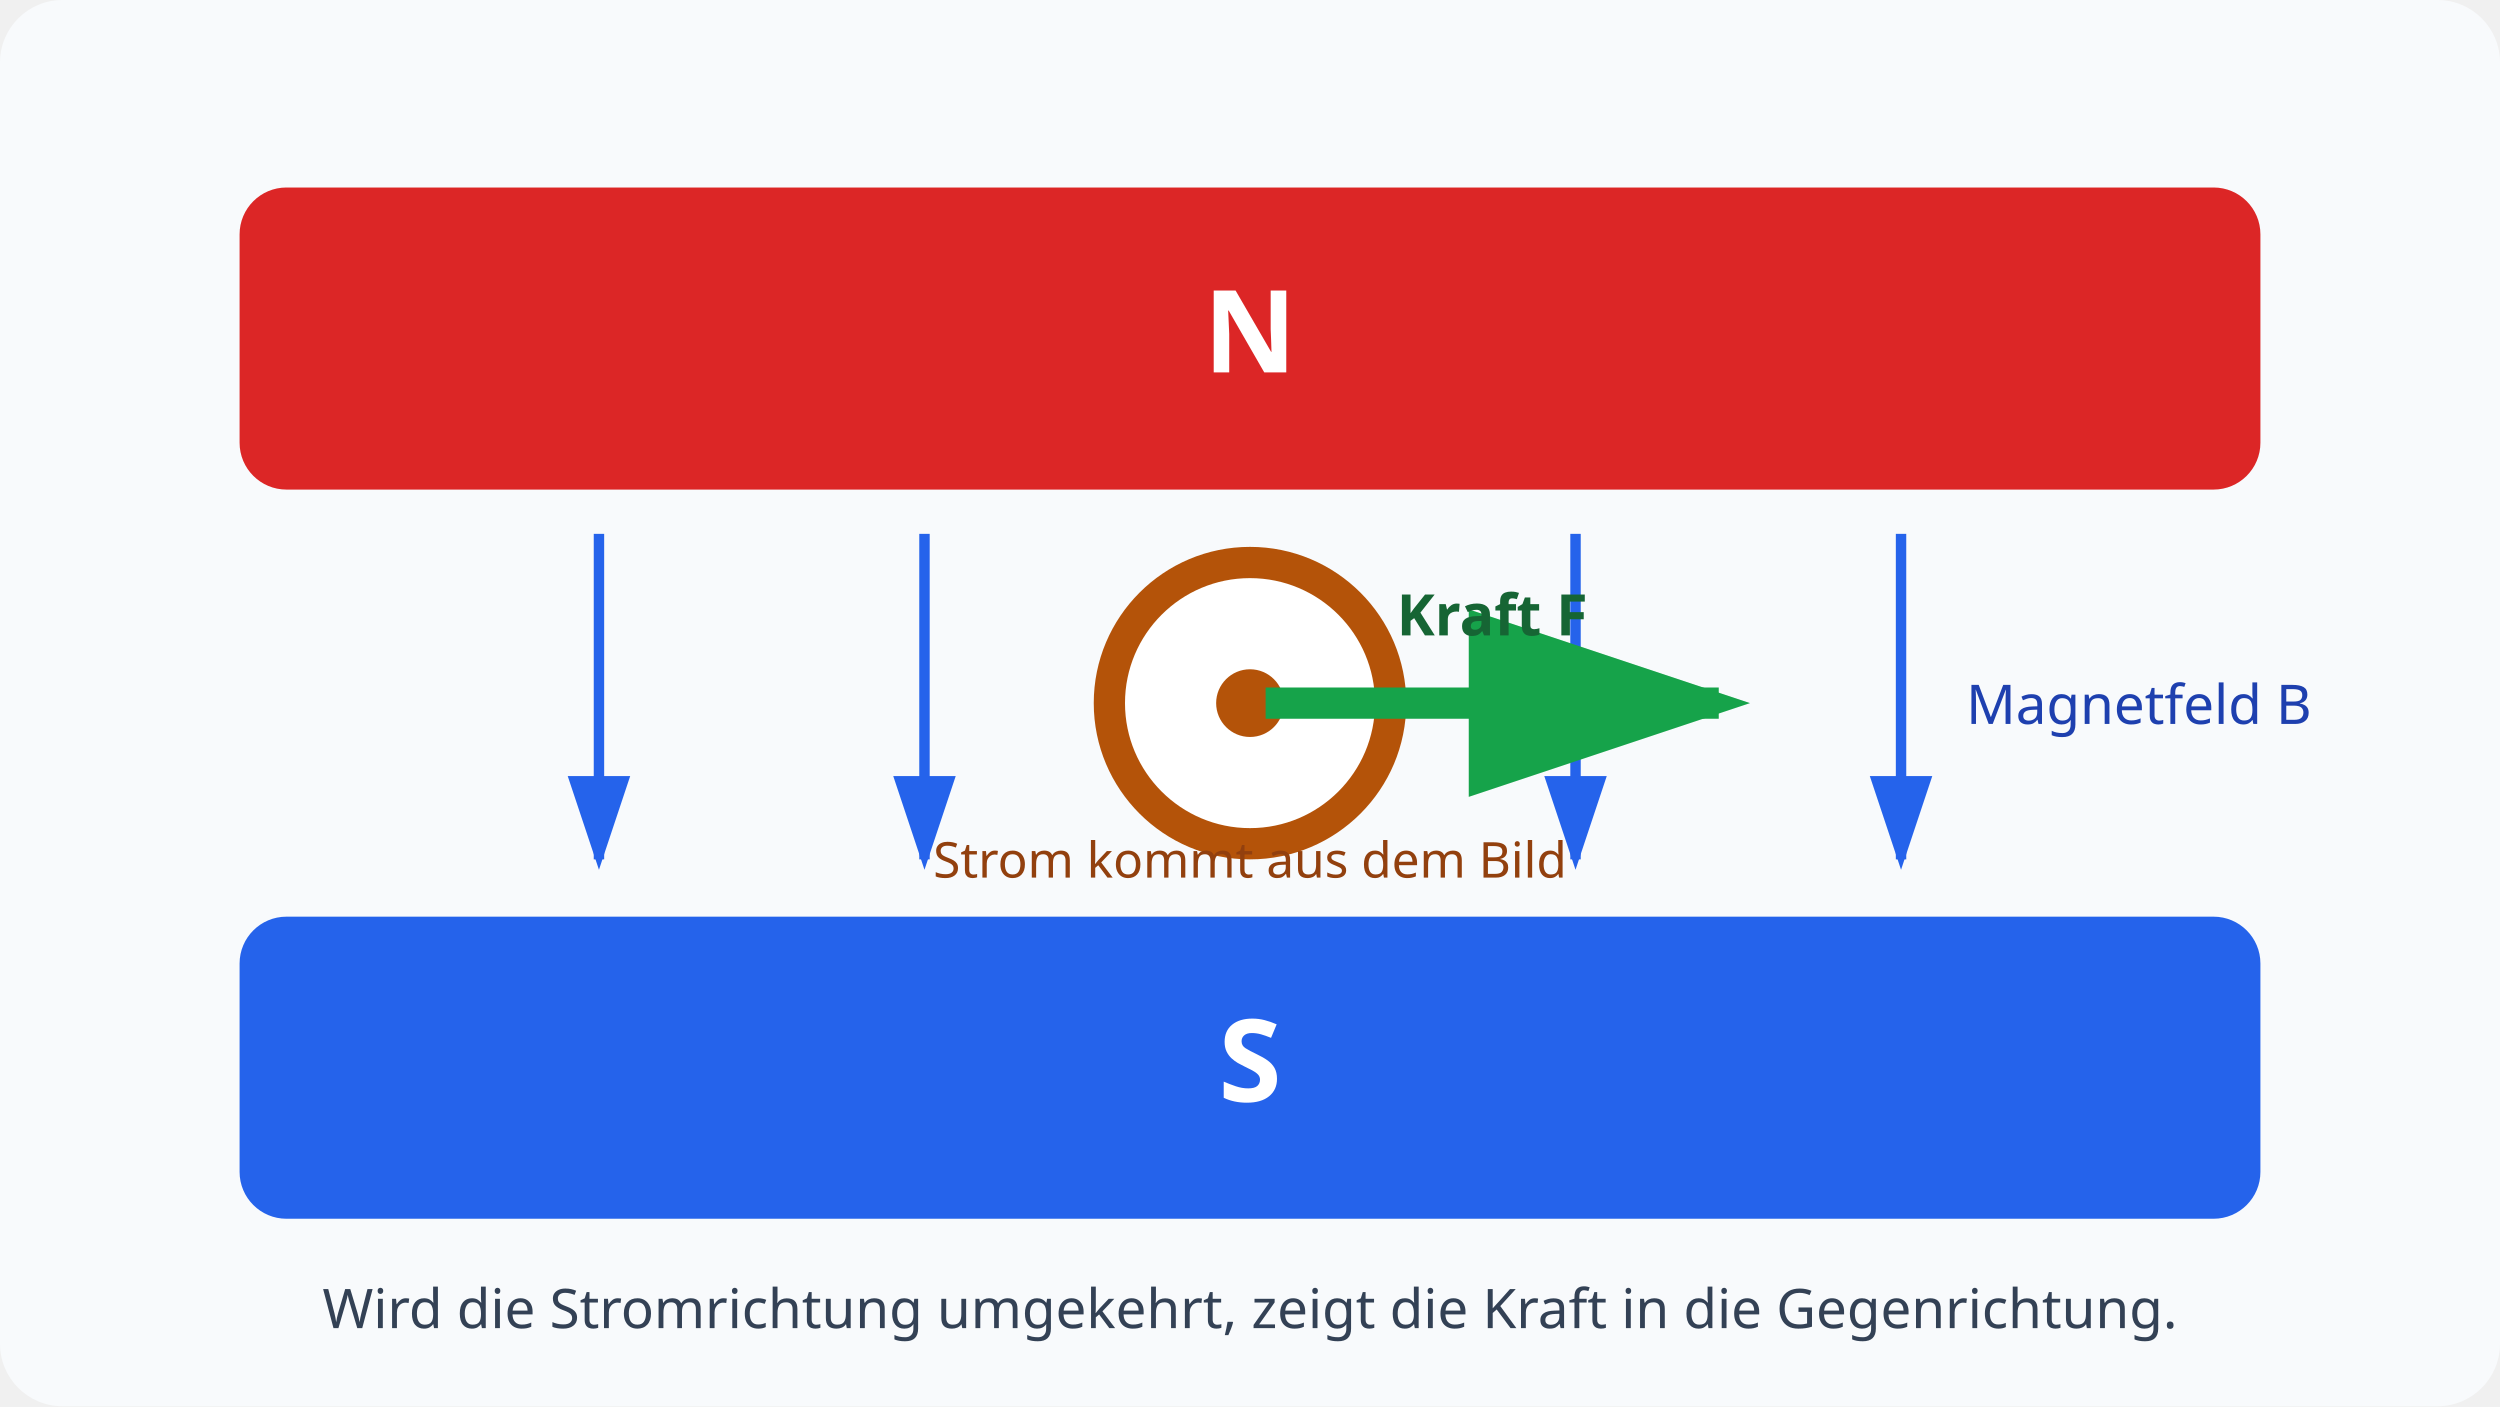
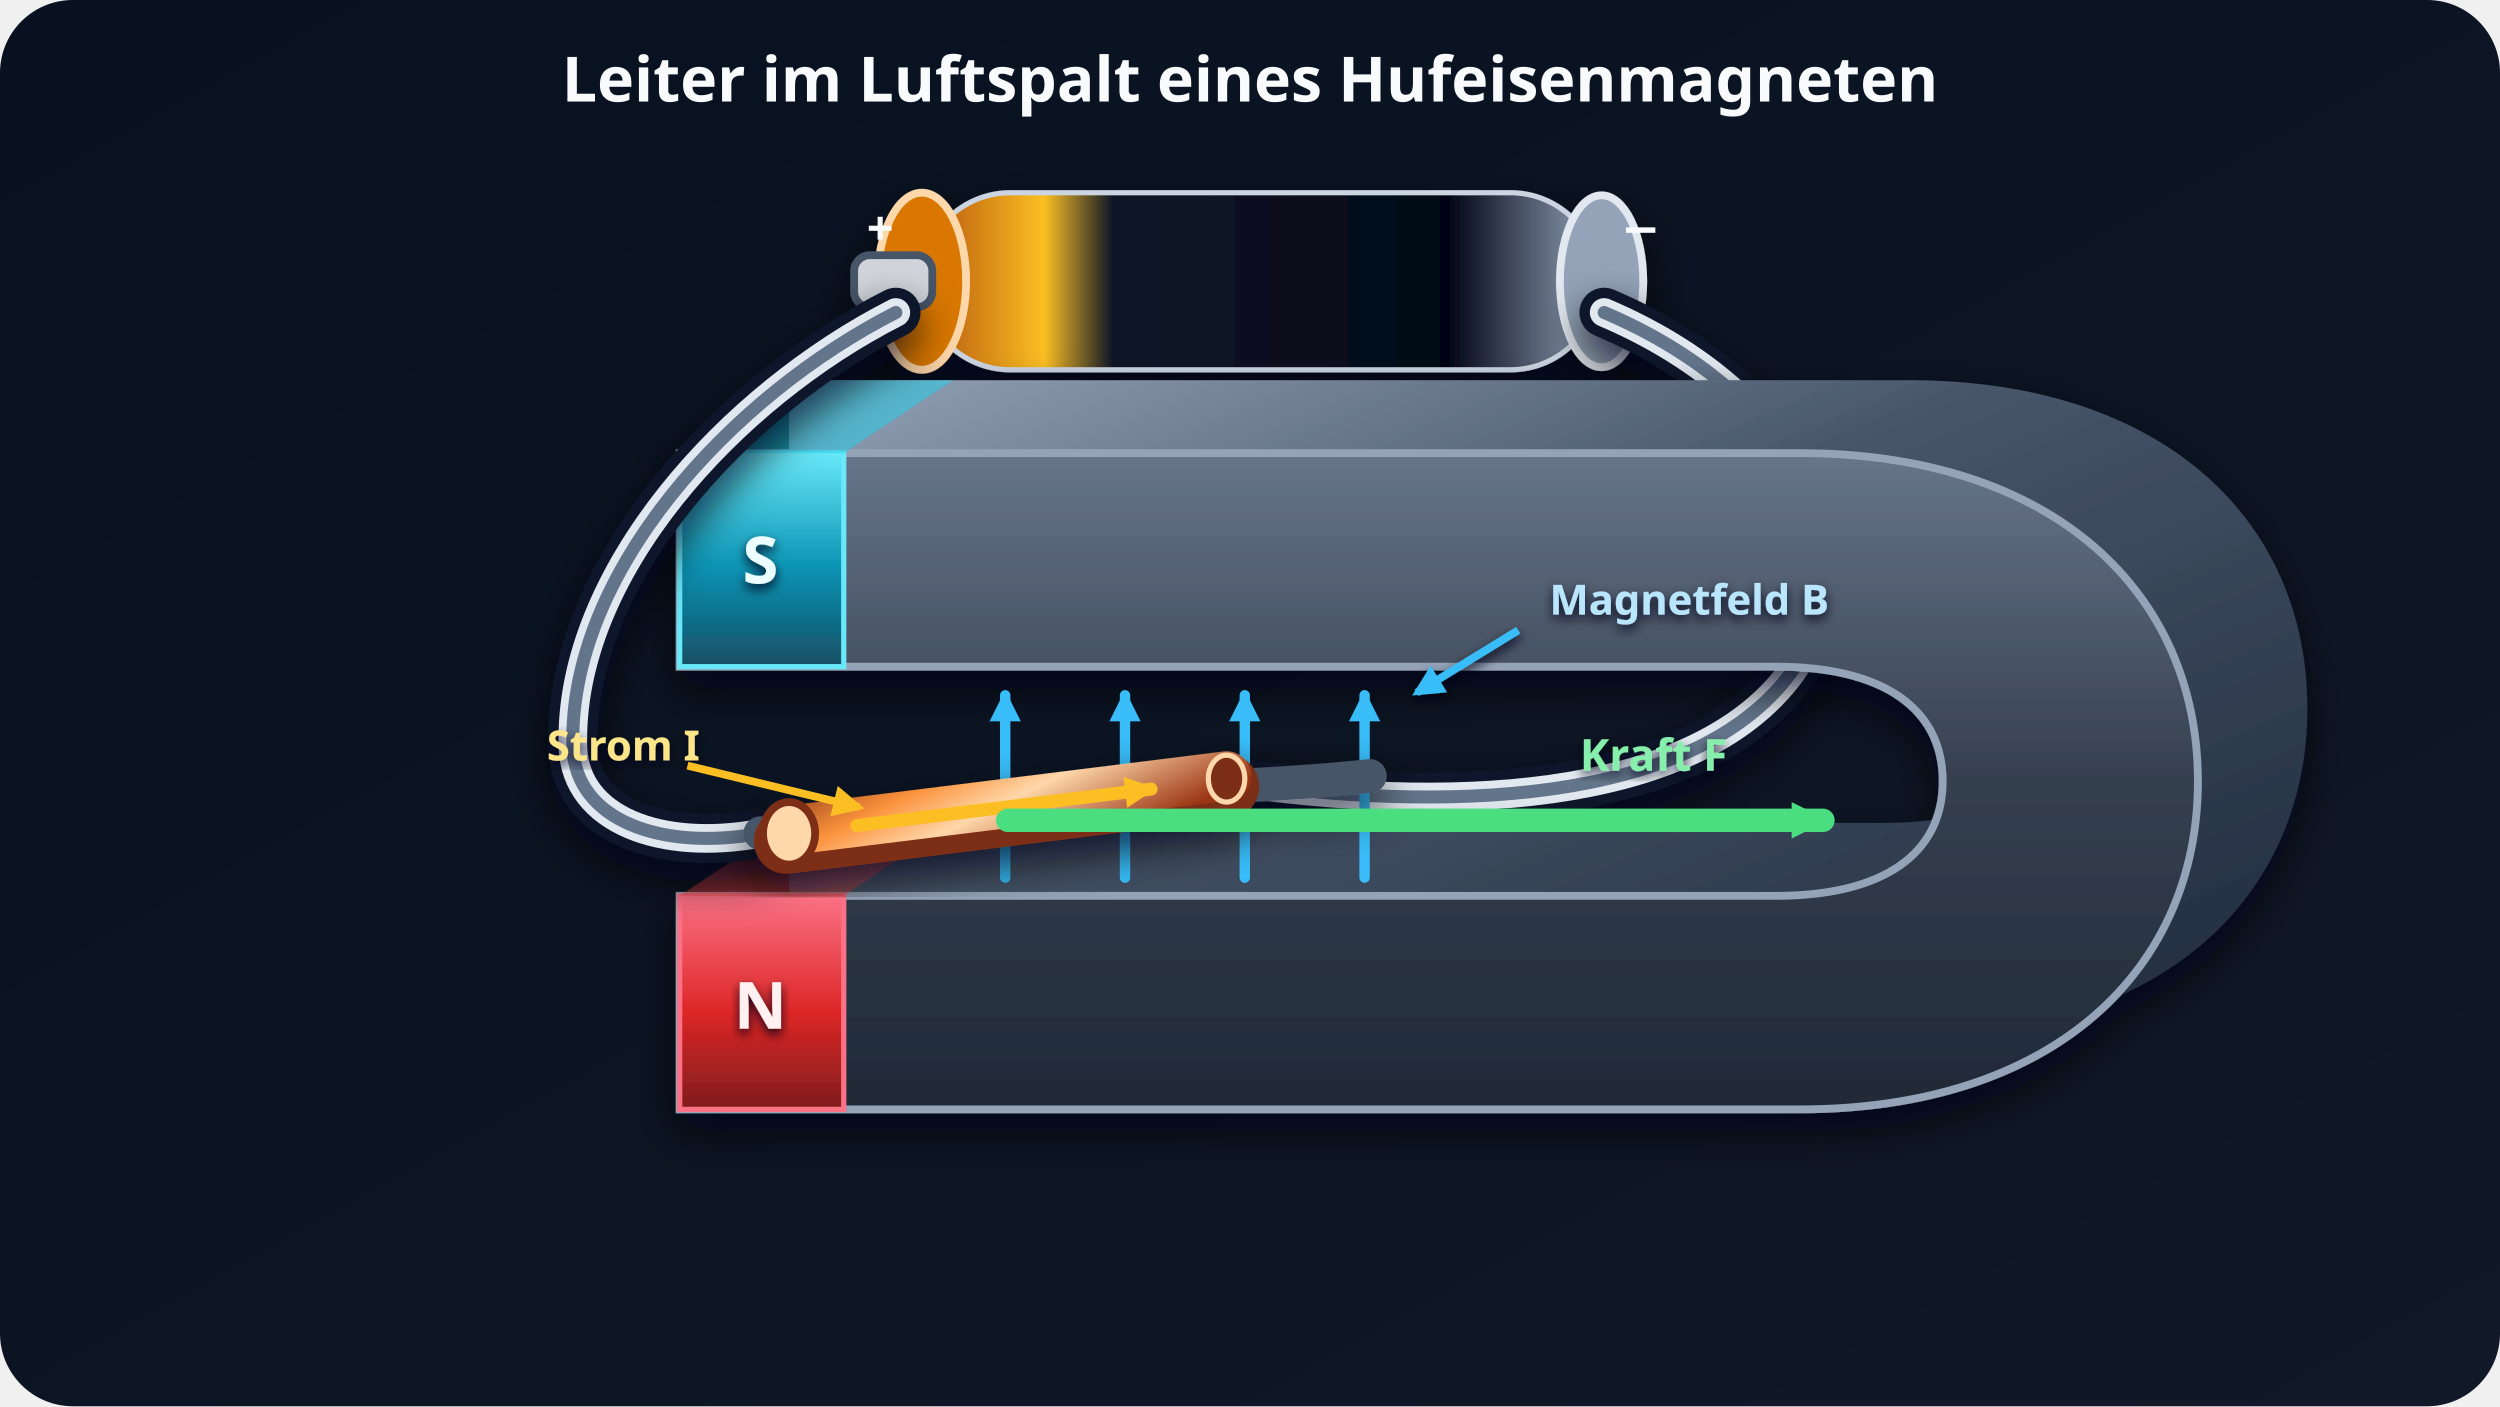
<svg xmlns="http://www.w3.org/2000/svg" viewBox="0 0 960 540" role="img" aria-labelledby="title desc">
  <defs>
-     <marker id="arrowBlue" markerWidth="10" markerHeight="10" refX="8" refY="3" orient="auto">
-       <path d="M0 0L9 3L0 6Z" fill="#2563eb" />
+     <linearGradient id="bg" x1="0" y1="0" x2="1" y2="1">
+       <stop stop-color="#07111f" />
+       <stop offset="1" stop-color="#111827" />
+     </linearGradient>
+     <linearGradient id="steelFront" x1="0" y1="0" x2="0" y2="1">
+       <stop stop-color="#67758a" />
+       <stop offset=".48" stop-color="#374151" />
+       <stop offset="1" stop-color="#1f2937" />
+     </linearGradient>
+     <linearGradient id="steelDepth" x1="0" y1="0" x2="1" y2="1">
+       <stop stop-color="#94a3b8" />
+       <stop offset=".4" stop-color="#475569" />
+       <stop offset="1" stop-color="#1e293b" />
+     </linearGradient>
+     <linearGradient id="north" x1="0" y1="0" x2="0" y2="1">
+       <stop stop-color="#fb7185" />
+       <stop offset=".55" stop-color="#dc2626" />
+       <stop offset="1" stop-color="#7f1d1d" />
+     </linearGradient>
+     <linearGradient id="south" x1="0" y1="0" x2="0" y2="1">
+       <stop stop-color="#67e8f9" />
+       <stop offset=".55" stop-color="#0891b2" />
+       <stop offset="1" stop-color="#164e63" />
+     </linearGradient>
+     <linearGradient id="copper" x1="0" y1="0" x2="1" y2=".25">
+       <stop stop-color="#7c2d12" />
+       <stop offset=".34" stop-color="#fb923c" />
+       <stop offset=".58" stop-color="#fed7aa" />
+       <stop offset="1" stop-color="#9a3412" />
+     </linearGradient>
+     <linearGradient id="battery" x1="0" y1="0" x2="1" y2="0">
+       <stop stop-color="#b45309" />
+       <stop offset=".18" stop-color="#fbbf24" />
+       <stop offset=".28" stop-color="#111827" />
+       <stop offset=".78" stop-color="#020617" />
+       <stop offset="1" stop-color="#94a3b8" />
+     </linearGradient>
+     <marker id="fieldArrow" markerWidth="12" markerHeight="12" refX="10" refY="6" orient="auto" markerUnits="userSpaceOnUse">
+       <path d="M0 0L12 6L0 12Z" fill="#38bdf8" />
    </marker>
-     <marker id="arrowGreen" markerWidth="10" markerHeight="10" refX="8" refY="3" orient="auto">
-       <path d="M0 0L9 3L0 6Z" fill="#16a34a" />
+     <marker id="currentArrow" markerWidth="12" markerHeight="12" refX="10" refY="6" orient="auto" markerUnits="userSpaceOnUse">
+       <path d="M0 0L12 6L0 12Z" fill="#fbbf24" />
    </marker>
+     <marker id="forceArrow" markerWidth="14" markerHeight="14" refX="12" refY="7" orient="auto" markerUnits="userSpaceOnUse">
+       <path d="M0 0L14 7L0 14Z" fill="#4ade80" />
+     </marker>
+     <filter id="shadow" x="-30%" y="-30%" width="160%" height="160%">
+       <feDropShadow dx="0" dy="7" stdDeviation="8" flood-color="#020617" flood-opacity=".75" />
+     </filter>
+     <filter id="textShadow" x="-20%" y="-30%" width="140%" height="160%">
+       <feDropShadow dx="0" dy="2" stdDeviation="2" flood-color="#020617" flood-opacity=".9" />
+     </filter>
  </defs>
-   <rect width="960" height="540" rx="24" fill="#f8fafc" />
-   <rect x="92" y="72" width="776" height="116" rx="18" fill="#dc2626" />
-   <rect x="92" y="352" width="776" height="116" rx="18" fill="#2563eb" />
-   <text x="480" y="143" text-anchor="middle" font-family="system-ui,sans-serif" font-size="44" font-weight="800" fill="#fff">N</text>
-   <text x="480" y="423" text-anchor="middle" font-family="system-ui,sans-serif" font-size="44" font-weight="800" fill="#fff">S</text>
-   <g stroke="#2563eb" stroke-width="4" marker-end="url(#arrowBlue)">
-     <line x1="230" y1="205" x2="230" y2="330" />
-     <line x1="355" y1="205" x2="355" y2="330" />
-     <line x1="605" y1="205" x2="605" y2="330" />
-     <line x1="730" y1="205" x2="730" y2="330" />
+   <rect width="960" height="540" rx="28" fill="url(#bg)" />
+   <text x="480" y="39" text-anchor="middle" font-family="system-ui,sans-serif" font-size="24" font-weight="850" fill="#f8fafc">Leiter im Luftspalt eines Hufeisenmagneten</text>
+   <g filter="url(#shadow)">
+     <rect x="354" y="74" width="260" height="68" rx="34" fill="url(#battery)" stroke="#cbd5e1" stroke-width="2" />
+     <ellipse cx="354" cy="108" rx="17" ry="34" fill="#d97706" stroke="#fed7aa" stroke-width="3" />
+     <ellipse cx="615" cy="108" rx="16" ry="33" fill="#94a3b8" stroke="#e2e8f0" stroke-width="3" />
+     <rect x="328" y="98" width="30" height="20" rx="6" fill="#d1d5db" stroke="#475569" stroke-width="3" />
+     <text x="338" y="94" text-anchor="middle" font-family="system-ui,sans-serif" font-size="18" font-weight="900" fill="#f8fafc">+</text>
+     <text x="630" y="94" text-anchor="middle" font-family="system-ui,sans-serif" font-size="18" font-weight="900" fill="#f8fafc">−</text>
  </g>
-   <text x="755" y="278" font-family="system-ui,sans-serif" font-size="21" fill="#1e40af">Magnetfeld B</text>
-   <circle cx="480" cy="270" r="54" fill="#fff" stroke="#b45309" stroke-width="12" />
-   <circle cx="480" cy="270" r="13" fill="#b45309" />
-   <text x="480" y="337" text-anchor="middle" font-family="system-ui,sans-serif" font-size="19" fill="#92400e">Strom kommt aus dem Bild</text>
-   <line x1="486" y1="270" x2="660" y2="270" stroke="#16a34a" stroke-width="12" marker-end="url(#arrowGreen)" />
-   <text x="573" y="244" text-anchor="middle" font-family="system-ui,sans-serif" font-size="22" font-weight="700" fill="#166534">Kraft F</text>
-   <text x="480" y="510" text-anchor="middle" font-family="system-ui,sans-serif" font-size="21" fill="#334155">Wird die Stromrichtung umgekehrt, zeigt die Kraft in die Gegenrichtung.</text>
+   <g fill="none" stroke-linecap="round" filter="url(#shadow)">
+     <path d="M616 120C689 151 720 212 688 258C650 310 552 312 471 300" stroke="#0f172a" stroke-width="19" />
+     <path d="M616 120C689 151 720 212 688 258C650 310 552 312 471 300" stroke="#e2e8f0" stroke-width="11" />
+     <path d="M616 120C689 151 720 212 688 258C650 310 552 312 471 300" stroke="#64748b" stroke-width="5" />
+   </g>
+   <text x="485" y="164" text-anchor="middle" font-family="system-ui,sans-serif" font-size="14" font-weight="750" fill="#cbd5e1">Batterie</text>
+   <g filter="url(#shadow)">
+     <path d="M261 174H691C789 174 844 228 844 300C844 372 789 426 691 426H261V344H682C723 344 746 328 746 300C746 272 723 256 682 256H261Z" fill="url(#steelDepth)" transform="translate(42 -28)" />
+     <path d="M261 174H691C789 174 844 228 844 300C844 372 789 426 691 426H261V344H682C723 344 746 328 746 300C746 272 723 256 682 256H261Z" fill="url(#steelFront)" stroke="#94a3b8" stroke-width="3" />
+     <path d="M261 174H324V256H261Z" fill="url(#south)" stroke="#67e8f9" stroke-width="2" />
+     <path d="M261 344H324V426H261Z" fill="url(#north)" stroke="#fb7185" stroke-width="2" />
+     <path d="M261 174L303 146H366L324 174Z" fill="#22d3ee" fill-opacity=".5" />
+     <path d="M261 344L303 316H366L324 344Z" fill="#ef4444" fill-opacity=".42" />
+   </g>
+   <g font-family="system-ui,sans-serif" font-size="25" font-weight="900" text-anchor="middle" filter="url(#textShadow)">
+     <text x="292" y="224" fill="#ecfeff">S</text>
+     <text x="292" y="395" fill="#fff1f2">N</text>
+   </g>
+   <g fill="none" stroke-linecap="round" filter="url(#shadow)">
+     <path d="M344 120C281 152 218 220 220 287C221 315 254 327 292 320" stroke="#0f172a" stroke-width="19" />
+     <path d="M344 120C281 152 218 220 220 287C221 315 254 327 292 320" stroke="#e2e8f0" stroke-width="11" />
+     <path d="M344 120C281 152 218 220 220 287C221 315 254 327 292 320" stroke="#64748b" stroke-width="5" />
+   </g>
+   <g fill="none" stroke="#38bdf8" stroke-width="4" stroke-linecap="round" marker-end="url(#fieldArrow)">
+     <path d="M386 337V267" />
+     <path d="M432 337V267" />
+     <path d="M478 337V267" />
+     <path d="M524 337V267" />
+   </g>
+   <g font-family="system-ui,sans-serif" font-weight="850" fill="#bae6fd" filter="url(#textShadow)">
+     <text x="595" y="236" font-size="16">Magnetfeld B</text>
+     <path d="M583 242L544 266" fill="none" stroke="#38bdf8" stroke-width="3" marker-end="url(#fieldArrow)" />
+   </g>
+   <g filter="url(#shadow)">
+     <path d="M292 320H303" fill="none" stroke="#475569" stroke-width="13" stroke-linecap="round" />
+     <path d="M526 298C507 300 490 301 471 302" fill="none" stroke="#475569" stroke-width="13" stroke-linecap="round" />
+     <path d="M302 323L471 302" fill="none" stroke="#7c2d12" stroke-width="25" stroke-linecap="round" />
+     <path d="M302 319L471 298" fill="none" stroke="url(#copper)" stroke-width="19" stroke-linecap="round" />
+     <ellipse cx="303" cy="320" rx="10" ry="12" fill="#fed7aa" stroke="#7c2d12" stroke-width="3" />
+     <ellipse cx="471" cy="299" rx="7" ry="9" fill="#7c2d12" stroke="#fed7aa" stroke-width="2" />
+   </g>
+   <path d="M329 317L442 303" fill="none" stroke="#fbbf24" stroke-width="5" stroke-linecap="round" marker-end="url(#currentArrow)" />
+   <text x="210" y="292" font-family="system-ui,sans-serif" font-size="16" font-weight="850" fill="#fde68a" filter="url(#textShadow)">Strom I</text>
+   <path d="M264 294L330 310" fill="none" stroke="#fbbf24" stroke-width="3" marker-end="url(#currentArrow)" />
+   <path d="M387 315H700" fill="none" stroke="#4ade80" stroke-width="9" stroke-linecap="round" marker-end="url(#forceArrow)" />
+   <text x="635" y="296" text-anchor="middle" font-family="system-ui,sans-serif" font-size="17" font-weight="900" fill="#86efac" filter="url(#textShadow)">Kraft F</text>
</svg>
